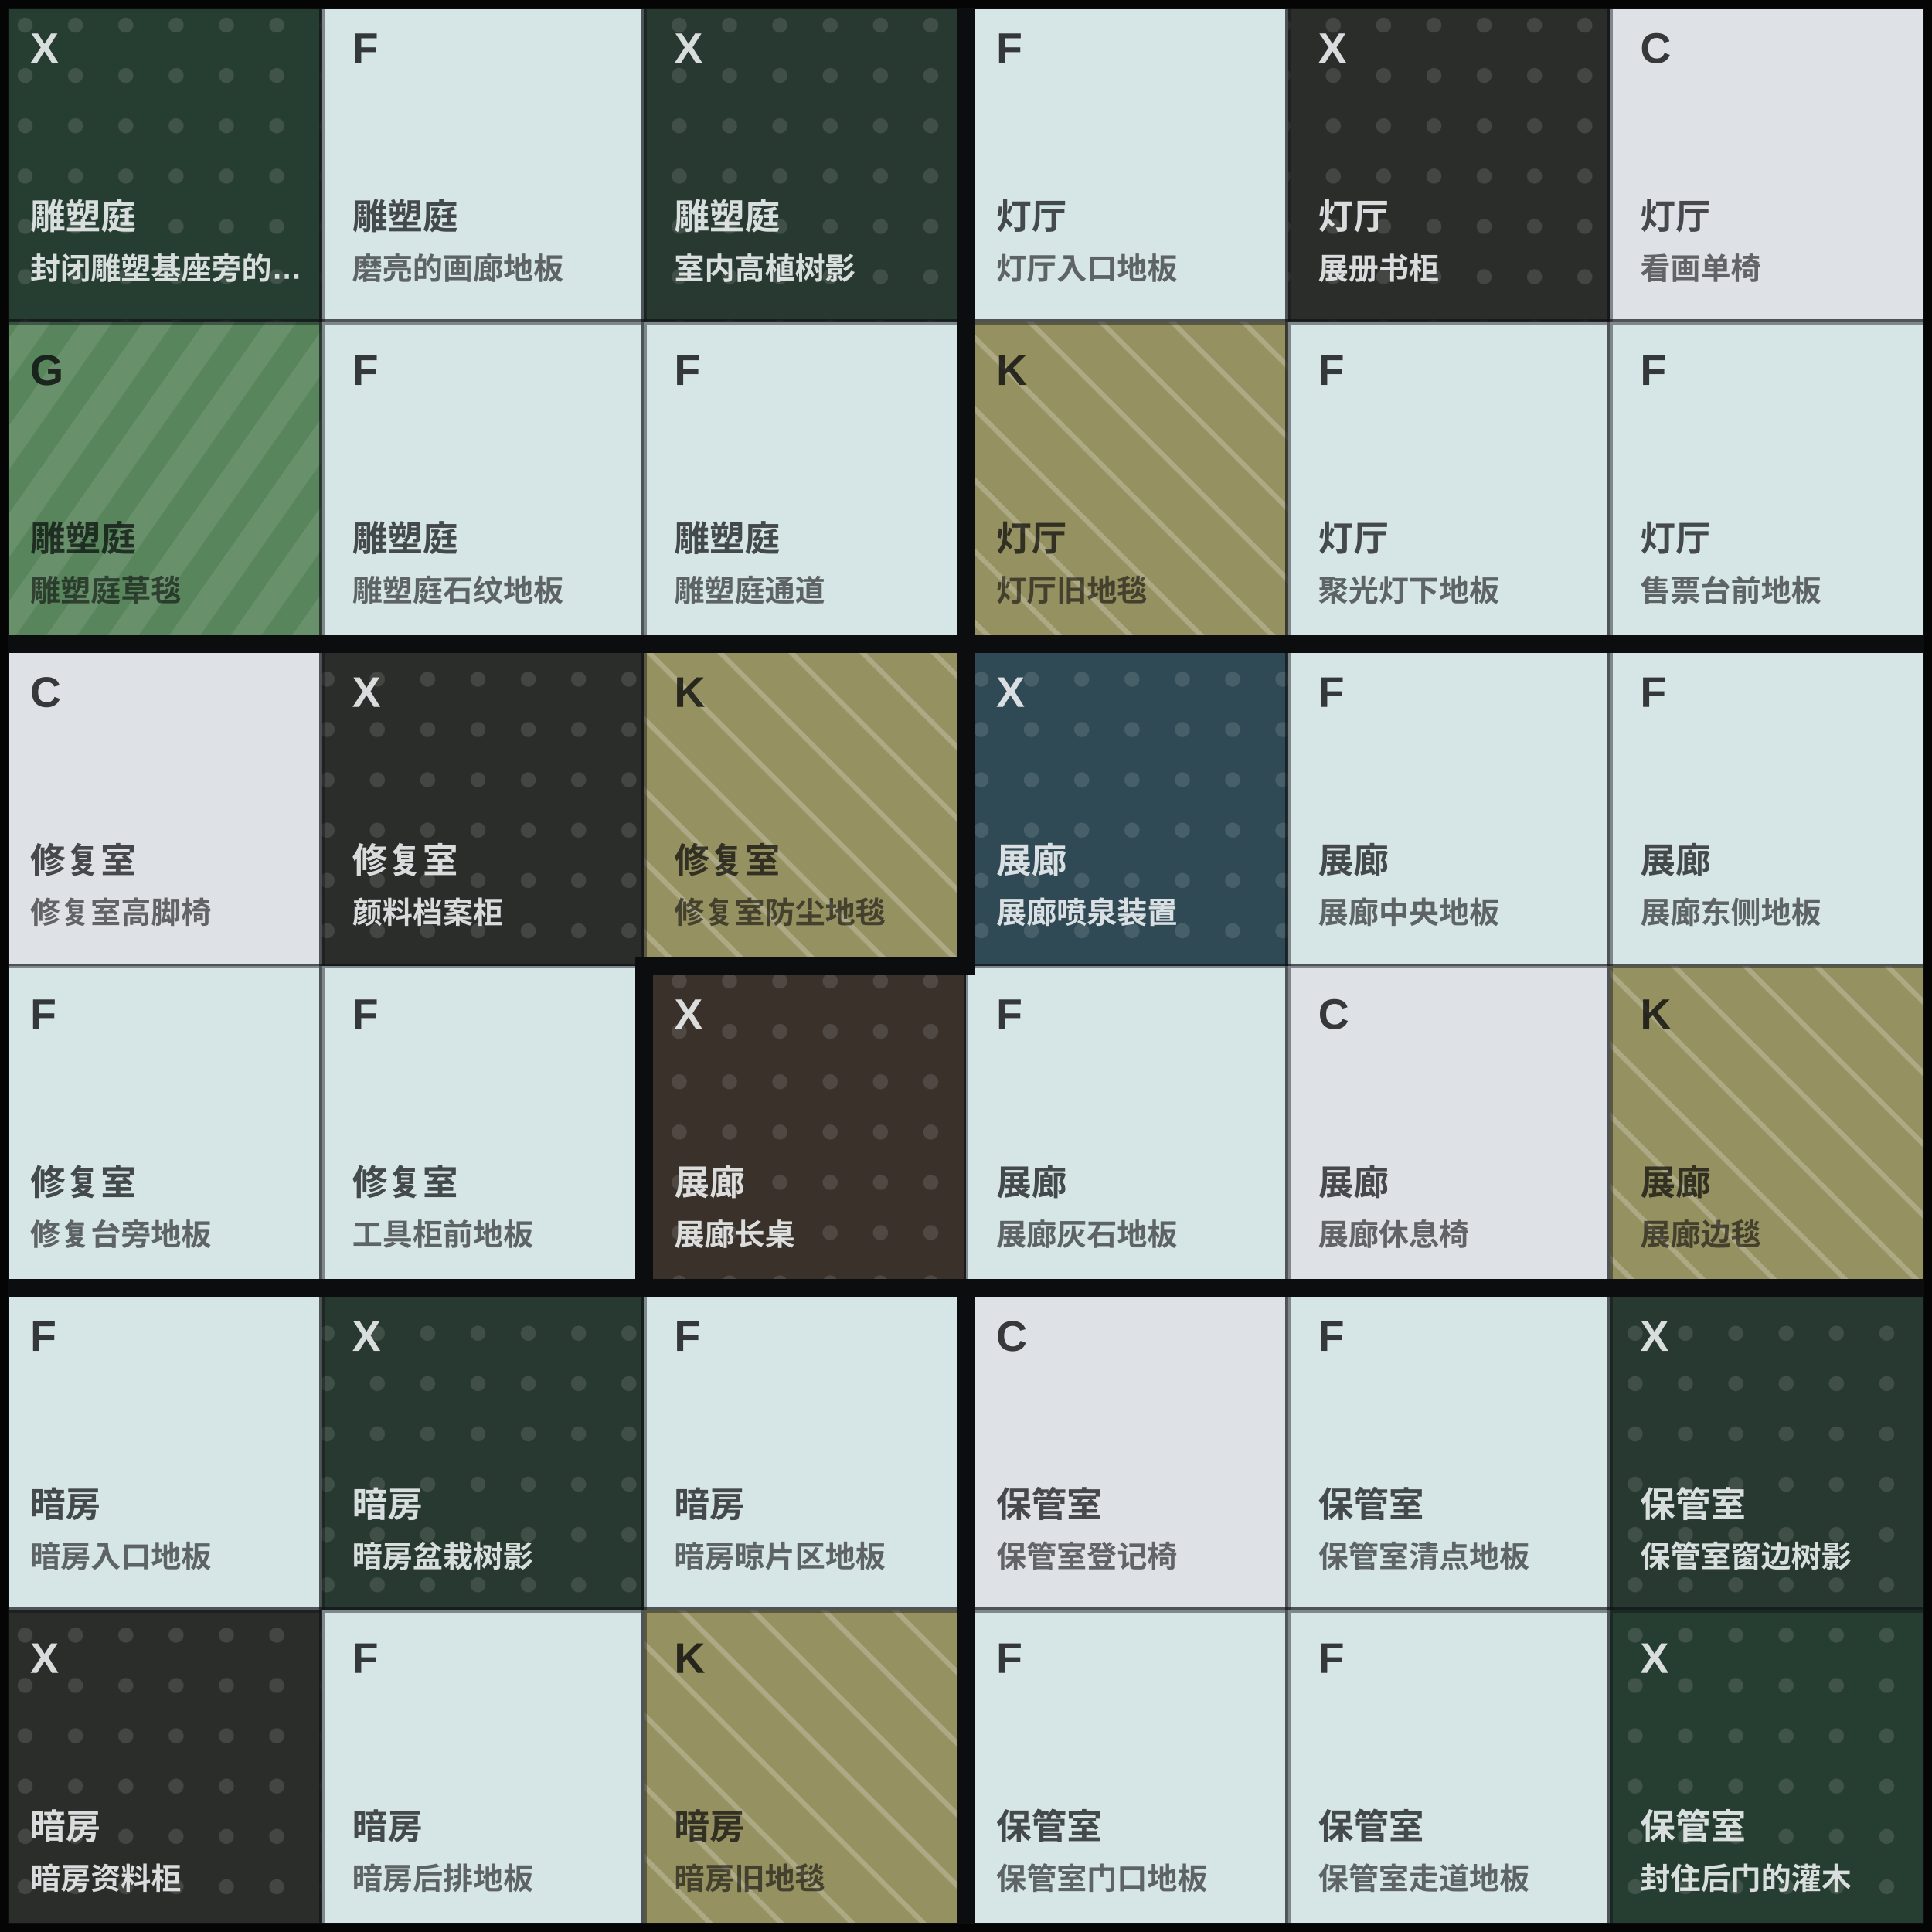
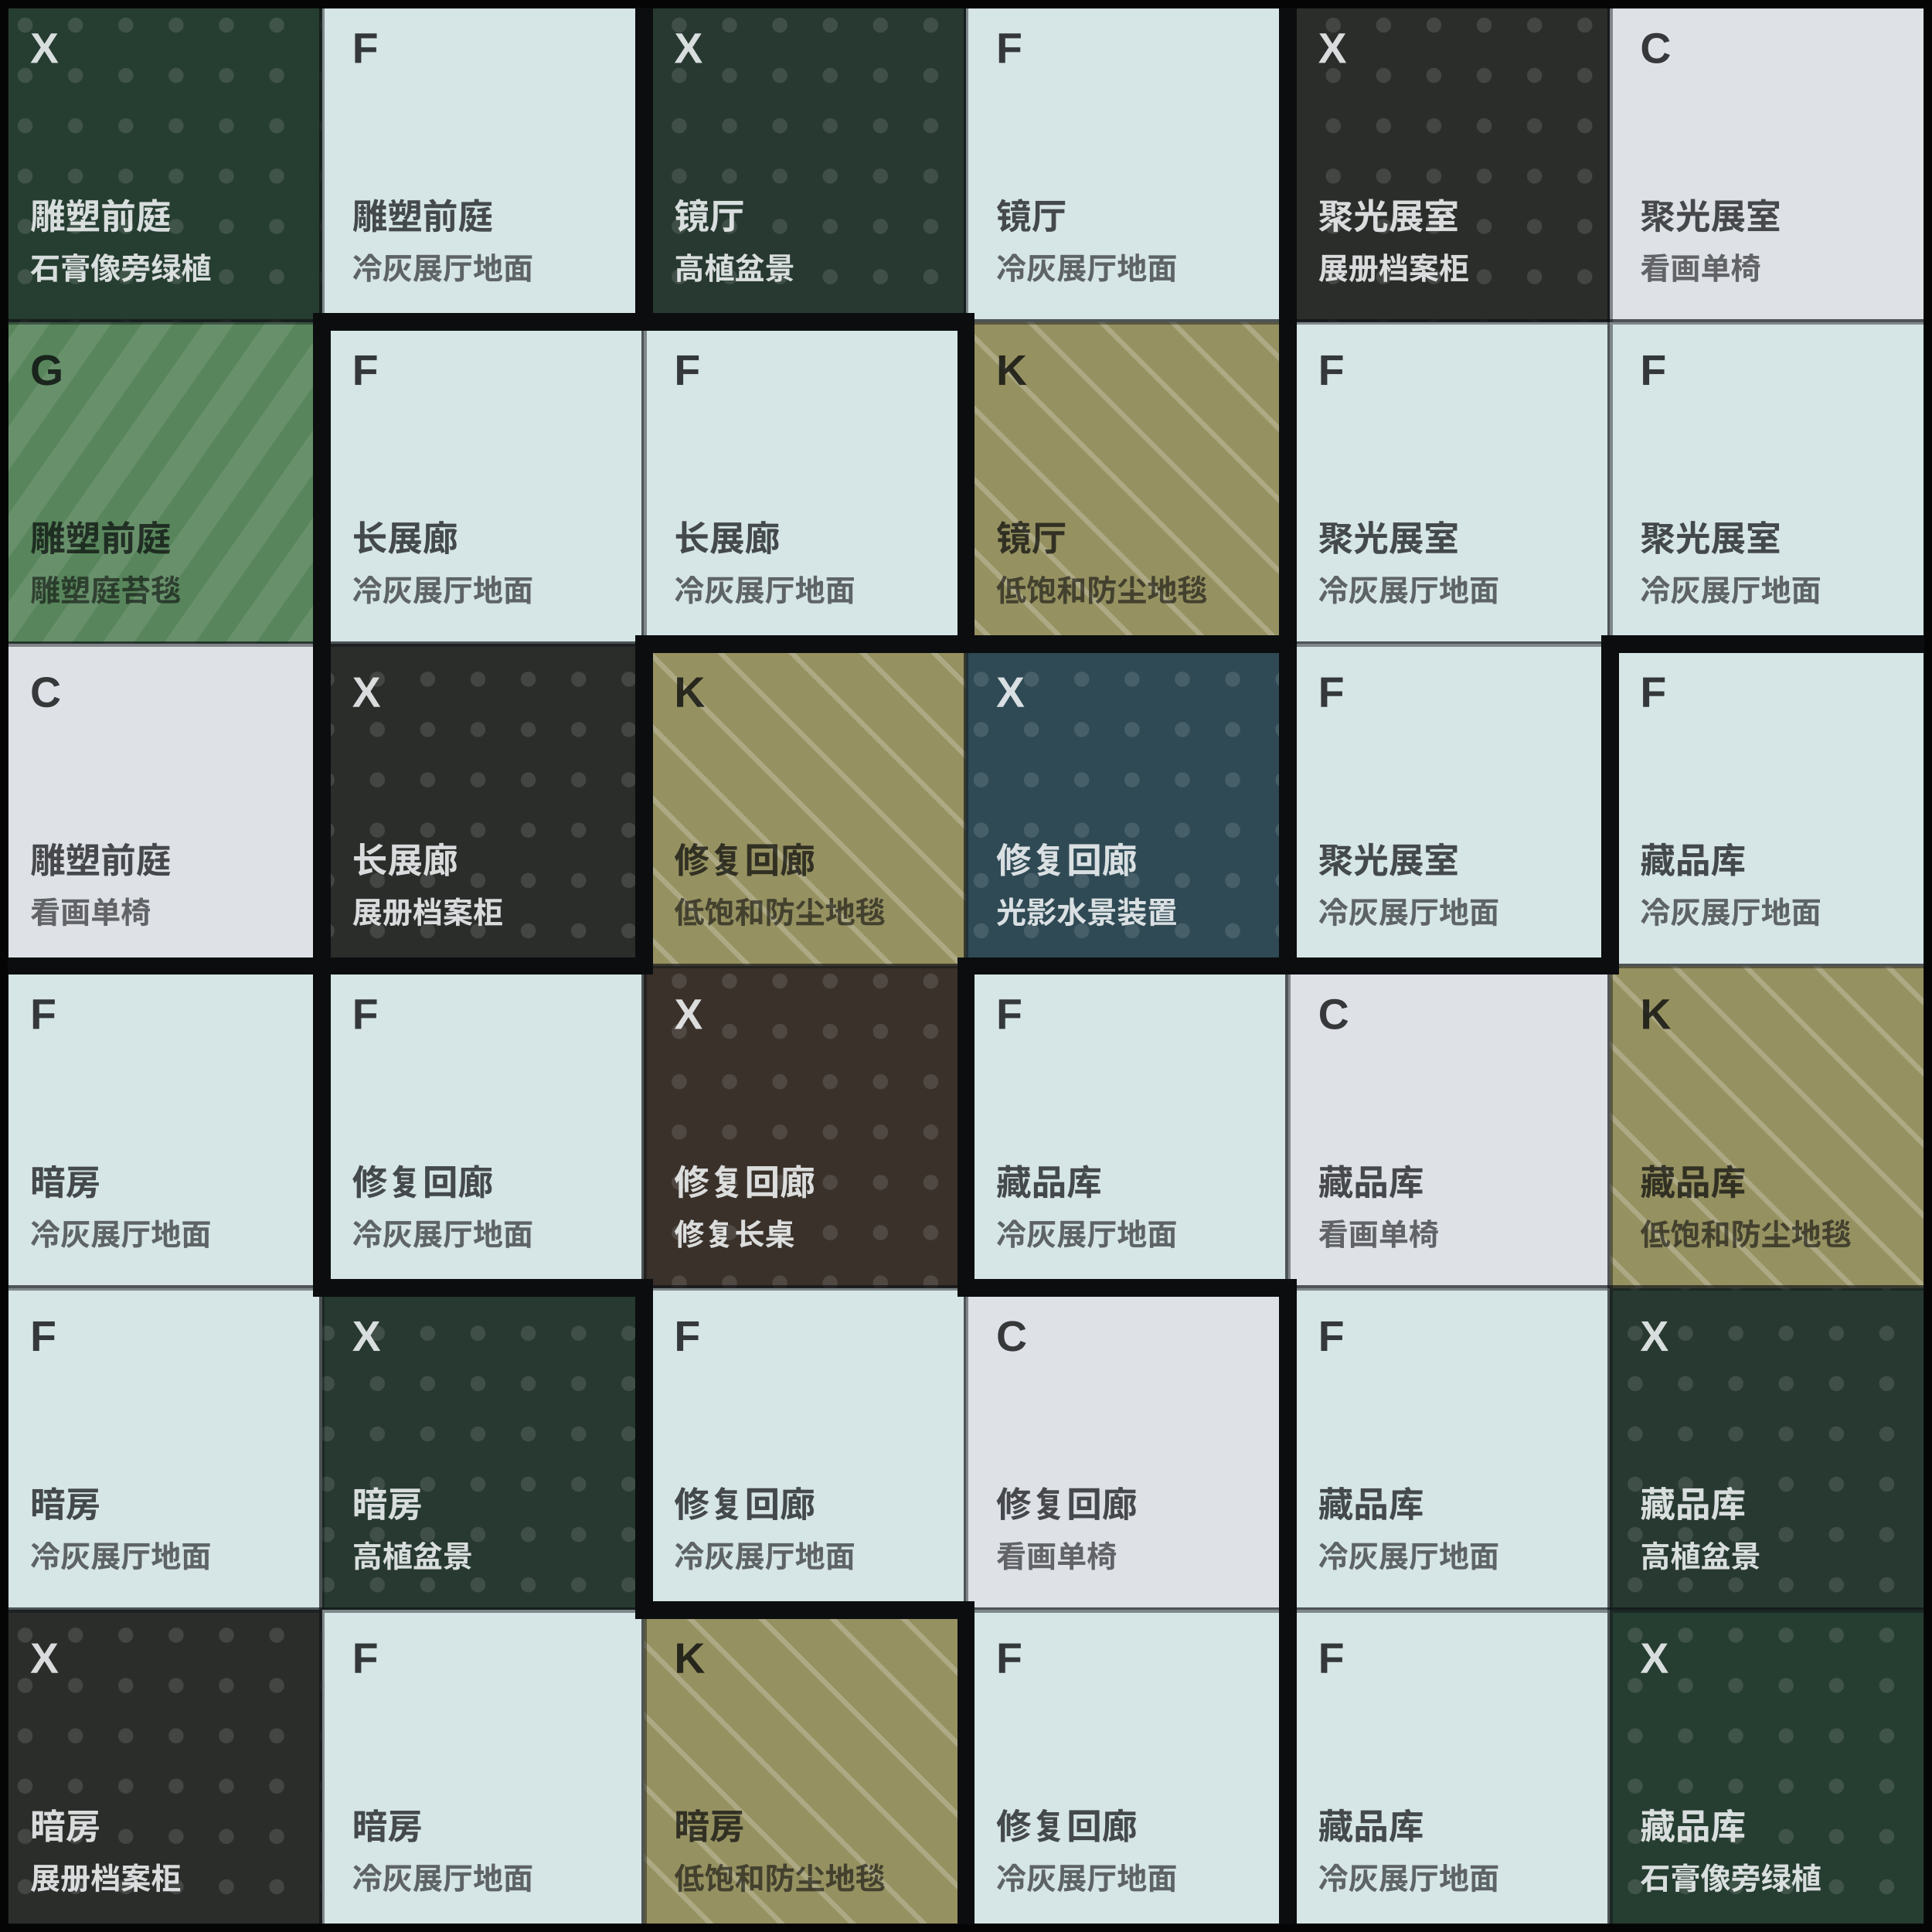
<svg xmlns="http://www.w3.org/2000/svg" width="768" height="768" viewBox="0 0 768 768" role="img" aria-label="原创谜题：午夜画廊（6×6） board map">
  <defs>
    <style>
  .cell-base { shape-rendering: crispEdges; }
  .cell-grid { fill: none; stroke: rgba(15, 18, 22, 0.44); stroke-width: 2; shape-rendering: crispEdges; }
  .region-boundary { fill: none; stroke: #0b0d0f; stroke-width: 7; stroke-linecap: square; shape-rendering: crispEdges; }
  .outer-border { stroke: #050505; stroke-width: 4; shape-rendering: crispEdges; }
  .tile-symbol { font-family: "Segoe UI", "Microsoft YaHei", Arial, sans-serif; font-size: 17px; font-weight: 900; fill: rgba(7, 8, 9, 0.78); }
  .cell-region { font-family: "Segoe UI", "Microsoft YaHei", Arial, sans-serif; font-size: 14px; font-weight: 900; fill: rgba(7, 8, 9, 0.7); }
  .cell-element { font-family: "Segoe UI", "Microsoft YaHei", Arial, sans-serif; font-size: 12px; font-weight: 760; fill: rgba(7, 8, 9, 0.58); }
  .dark .tile-symbol, .dark .cell-region, .dark .cell-element { fill: rgba(245, 247, 249, 0.86); }
</style>
    <pattern id="grass-hatch" width="20" height="20" patternUnits="userSpaceOnUse" patternTransform="rotate(35)">
      <rect width="20" height="20" fill="transparent" />
      <rect width="10" height="20" fill="rgba(255,255,255,0.1)" />
    </pattern>
    <pattern id="carpet-hatch" width="20" height="20" patternUnits="userSpaceOnUse" patternTransform="rotate(45)">
      <rect width="20" height="20" fill="transparent" />
      <path d="M 0 0 L 20 0" stroke="rgba(255,255,255,0.22)" stroke-width="4" />
    </pattern>
    <pattern id="blocker-dots" width="20" height="20" patternUnits="userSpaceOnUse">
      <rect width="20" height="20" fill="transparent" />
      <circle cx="10" cy="10" r="3" fill="rgba(255,255,255,0.12)" />
    </pattern>
  </defs>
  <rect width="768" height="768" fill="#f4f5f7" />
-   <g id="cell-r1c1" class="cell dark" data-row="1" data-col="1" data-region="雕塑庭" data-tile="shrub">
+   <g id="cell-r1c1" class="cell dark" data-row="1" data-col="1" data-region="雕塑前庭" data-tile="shrub">
    <rect class="cell-base" x="0" y="0" width="128" height="128" fill="#20342b" />
    <rect x="0" y="0" width="128" height="128" fill="#36533f" opacity="0.28" />
    <rect x="0" y="0" width="128" height="128" fill="url(#blocker-dots)" />
    <rect class="cell-grid" x="0" y="0" width="128" height="128" />
    <text class="tile-symbol" x="12" y="25">X</text>
-     <text class="cell-region" x="12" y="91">雕塑庭</text>
-     <text class="cell-element" x="12" y="111">封闭雕塑基座旁的…</text>
-   </g>
-   <g id="cell-r1c2" class="cell" data-row="1" data-col="2" data-region="雕塑庭" data-tile="floor">
+     <text class="cell-region" x="12" y="91">雕塑前庭</text>
+     <text class="cell-element" x="12" y="111">石膏像旁绿植</text>
+   </g>
+   <g id="cell-r1c2" class="cell" data-row="1" data-col="2" data-region="雕塑前庭" data-tile="floor">
    <rect class="cell-base" x="128" y="0" width="128" height="128" fill="#cfe1e2" />
    <rect x="128" y="0" width="128" height="128" fill="#e8f1f1" opacity="0.28" />
    <rect class="cell-grid" x="128" y="0" width="128" height="128" />
    <text class="tile-symbol" x="140" y="25">F</text>
-     <text class="cell-region" x="140" y="91">雕塑庭</text>
-     <text class="cell-element" x="140" y="111">磨亮的画廊地板</text>
-   </g>
-   <g id="cell-r1c3" class="cell dark" data-row="1" data-col="3" data-region="雕塑庭" data-tile="tree">
+     <text class="cell-region" x="140" y="91">雕塑前庭</text>
+     <text class="cell-element" x="140" y="111">冷灰展厅地面</text>
+   </g>
+   <g id="cell-r1c3" class="cell dark" data-row="1" data-col="3" data-region="镜厅" data-tile="tree">
    <rect class="cell-base" x="256" y="0" width="128" height="128" fill="#1f2f29" />
    <rect x="256" y="0" width="128" height="128" fill="#3d533f" opacity="0.28" />
    <rect x="256" y="0" width="128" height="128" fill="url(#blocker-dots)" />
    <rect class="cell-grid" x="256" y="0" width="128" height="128" />
    <text class="tile-symbol" x="268" y="25">X</text>
-     <text class="cell-region" x="268" y="91">雕塑庭</text>
-     <text class="cell-element" x="268" y="111">室内高植树影</text>
-   </g>
-   <g id="cell-r1c4" class="cell" data-row="1" data-col="4" data-region="灯厅" data-tile="floor">
+     <text class="cell-region" x="268" y="91">镜厅</text>
+     <text class="cell-element" x="268" y="111">高植盆景</text>
+   </g>
+   <g id="cell-r1c4" class="cell" data-row="1" data-col="4" data-region="镜厅" data-tile="floor">
    <rect class="cell-base" x="384" y="0" width="128" height="128" fill="#cfe1e2" />
    <rect x="384" y="0" width="128" height="128" fill="#e8f1f1" opacity="0.28" />
    <rect class="cell-grid" x="384" y="0" width="128" height="128" />
    <text class="tile-symbol" x="396" y="25">F</text>
-     <text class="cell-region" x="396" y="91">灯厅</text>
-     <text class="cell-element" x="396" y="111">灯厅入口地板</text>
-   </g>
-   <g id="cell-r1c5" class="cell dark" data-row="1" data-col="5" data-region="灯厅" data-tile="bookshelf">
+     <text class="cell-region" x="396" y="91">镜厅</text>
+     <text class="cell-element" x="396" y="111">冷灰展厅地面</text>
+   </g>
+   <g id="cell-r1c5" class="cell dark" data-row="1" data-col="5" data-region="聚光展室" data-tile="bookshelf">
    <rect class="cell-base" x="512" y="0" width="128" height="128" fill="#252b29" />
    <rect x="512" y="0" width="128" height="128" fill="#3b3430" opacity="0.28" />
    <rect x="512" y="0" width="128" height="128" fill="url(#blocker-dots)" />
    <rect class="cell-grid" x="512" y="0" width="128" height="128" />
    <text class="tile-symbol" x="524" y="25">X</text>
-     <text class="cell-region" x="524" y="91">灯厅</text>
-     <text class="cell-element" x="524" y="111">展册书柜</text>
-   </g>
-   <g id="cell-r1c6" class="cell" data-row="1" data-col="6" data-region="灯厅" data-tile="chair">
+     <text class="cell-region" x="524" y="91">聚光展室</text>
+     <text class="cell-element" x="524" y="111">展册档案柜</text>
+   </g>
+   <g id="cell-r1c6" class="cell" data-row="1" data-col="6" data-region="聚光展室" data-tile="chair">
    <rect class="cell-base" x="640" y="0" width="128" height="128" fill="#d8dce2" />
    <rect x="640" y="0" width="128" height="128" fill="#eef1f4" opacity="0.28" />
    <rect class="cell-grid" x="640" y="0" width="128" height="128" />
    <text class="tile-symbol" x="652" y="25">C</text>
-     <text class="cell-region" x="652" y="91">灯厅</text>
+     <text class="cell-region" x="652" y="91">聚光展室</text>
    <text class="cell-element" x="652" y="111">看画单椅</text>
  </g>
-   <g id="cell-r2c1" class="cell" data-row="2" data-col="1" data-region="雕塑庭" data-tile="grass">
+   <g id="cell-r2c1" class="cell" data-row="2" data-col="1" data-region="雕塑前庭" data-tile="grass">
    <rect class="cell-base" x="0" y="128" width="128" height="128" fill="#4f7d55" />
    <rect x="0" y="128" width="128" height="128" fill="#6f9a6b" opacity="0.28" />
    <rect x="0" y="128" width="128" height="128" fill="url(#grass-hatch)" />
    <rect class="cell-grid" x="0" y="128" width="128" height="128" />
    <text class="tile-symbol" x="12" y="153">G</text>
-     <text class="cell-region" x="12" y="219">雕塑庭</text>
-     <text class="cell-element" x="12" y="239">雕塑庭草毯</text>
-   </g>
-   <g id="cell-r2c2" class="cell" data-row="2" data-col="2" data-region="雕塑庭" data-tile="floor">
+     <text class="cell-region" x="12" y="219">雕塑前庭</text>
+     <text class="cell-element" x="12" y="239">雕塑庭苔毯</text>
+   </g>
+   <g id="cell-r2c2" class="cell" data-row="2" data-col="2" data-region="长展廊" data-tile="floor">
    <rect class="cell-base" x="128" y="128" width="128" height="128" fill="#cfe1e2" />
    <rect x="128" y="128" width="128" height="128" fill="#e8f1f1" opacity="0.28" />
    <rect class="cell-grid" x="128" y="128" width="128" height="128" />
    <text class="tile-symbol" x="140" y="153">F</text>
-     <text class="cell-region" x="140" y="219">雕塑庭</text>
-     <text class="cell-element" x="140" y="239">雕塑庭石纹地板</text>
-   </g>
-   <g id="cell-r2c3" class="cell" data-row="2" data-col="3" data-region="雕塑庭" data-tile="floor">
+     <text class="cell-region" x="140" y="219">长展廊</text>
+     <text class="cell-element" x="140" y="239">冷灰展厅地面</text>
+   </g>
+   <g id="cell-r2c3" class="cell" data-row="2" data-col="3" data-region="长展廊" data-tile="floor">
    <rect class="cell-base" x="256" y="128" width="128" height="128" fill="#cfe1e2" />
    <rect x="256" y="128" width="128" height="128" fill="#e8f1f1" opacity="0.28" />
    <rect class="cell-grid" x="256" y="128" width="128" height="128" />
    <text class="tile-symbol" x="268" y="153">F</text>
-     <text class="cell-region" x="268" y="219">雕塑庭</text>
-     <text class="cell-element" x="268" y="239">雕塑庭通道</text>
-   </g>
-   <g id="cell-r2c4" class="cell" data-row="2" data-col="4" data-region="灯厅" data-tile="carpet">
+     <text class="cell-region" x="268" y="219">长展廊</text>
+     <text class="cell-element" x="268" y="239">冷灰展厅地面</text>
+   </g>
+   <g id="cell-r2c4" class="cell" data-row="2" data-col="4" data-region="镜厅" data-tile="carpet">
    <rect class="cell-base" x="384" y="128" width="128" height="128" fill="#8f8a5d" />
    <rect x="384" y="128" width="128" height="128" fill="#aaa36d" opacity="0.28" />
    <rect x="384" y="128" width="128" height="128" fill="url(#carpet-hatch)" />
    <rect class="cell-grid" x="384" y="128" width="128" height="128" />
    <text class="tile-symbol" x="396" y="153">K</text>
-     <text class="cell-region" x="396" y="219">灯厅</text>
-     <text class="cell-element" x="396" y="239">灯厅旧地毯</text>
-   </g>
-   <g id="cell-r2c5" class="cell" data-row="2" data-col="5" data-region="灯厅" data-tile="floor">
+     <text class="cell-region" x="396" y="219">镜厅</text>
+     <text class="cell-element" x="396" y="239">低饱和防尘地毯</text>
+   </g>
+   <g id="cell-r2c5" class="cell" data-row="2" data-col="5" data-region="聚光展室" data-tile="floor">
    <rect class="cell-base" x="512" y="128" width="128" height="128" fill="#cfe1e2" />
    <rect x="512" y="128" width="128" height="128" fill="#e8f1f1" opacity="0.28" />
    <rect class="cell-grid" x="512" y="128" width="128" height="128" />
    <text class="tile-symbol" x="524" y="153">F</text>
-     <text class="cell-region" x="524" y="219">灯厅</text>
-     <text class="cell-element" x="524" y="239">聚光灯下地板</text>
-   </g>
-   <g id="cell-r2c6" class="cell" data-row="2" data-col="6" data-region="灯厅" data-tile="floor">
+     <text class="cell-region" x="524" y="219">聚光展室</text>
+     <text class="cell-element" x="524" y="239">冷灰展厅地面</text>
+   </g>
+   <g id="cell-r2c6" class="cell" data-row="2" data-col="6" data-region="聚光展室" data-tile="floor">
    <rect class="cell-base" x="640" y="128" width="128" height="128" fill="#cfe1e2" />
    <rect x="640" y="128" width="128" height="128" fill="#e8f1f1" opacity="0.28" />
    <rect class="cell-grid" x="640" y="128" width="128" height="128" />
    <text class="tile-symbol" x="652" y="153">F</text>
-     <text class="cell-region" x="652" y="219">灯厅</text>
-     <text class="cell-element" x="652" y="239">售票台前地板</text>
-   </g>
-   <g id="cell-r3c1" class="cell" data-row="3" data-col="1" data-region="修复室" data-tile="chair">
+     <text class="cell-region" x="652" y="219">聚光展室</text>
+     <text class="cell-element" x="652" y="239">冷灰展厅地面</text>
+   </g>
+   <g id="cell-r3c1" class="cell" data-row="3" data-col="1" data-region="雕塑前庭" data-tile="chair">
    <rect class="cell-base" x="0" y="256" width="128" height="128" fill="#d8dce2" />
    <rect x="0" y="256" width="128" height="128" fill="#eef1f4" opacity="0.28" />
    <rect class="cell-grid" x="0" y="256" width="128" height="128" />
    <text class="tile-symbol" x="12" y="281">C</text>
-     <text class="cell-region" x="12" y="347">修复室</text>
-     <text class="cell-element" x="12" y="367">修复室高脚椅</text>
-   </g>
-   <g id="cell-r3c2" class="cell dark" data-row="3" data-col="2" data-region="修复室" data-tile="bookshelf">
+     <text class="cell-region" x="12" y="347">雕塑前庭</text>
+     <text class="cell-element" x="12" y="367">看画单椅</text>
+   </g>
+   <g id="cell-r3c2" class="cell dark" data-row="3" data-col="2" data-region="长展廊" data-tile="bookshelf">
    <rect class="cell-base" x="128" y="256" width="128" height="128" fill="#252b29" />
    <rect x="128" y="256" width="128" height="128" fill="#3b3430" opacity="0.28" />
    <rect x="128" y="256" width="128" height="128" fill="url(#blocker-dots)" />
    <rect class="cell-grid" x="128" y="256" width="128" height="128" />
    <text class="tile-symbol" x="140" y="281">X</text>
-     <text class="cell-region" x="140" y="347">修复室</text>
-     <text class="cell-element" x="140" y="367">颜料档案柜</text>
-   </g>
-   <g id="cell-r3c3" class="cell" data-row="3" data-col="3" data-region="修复室" data-tile="carpet">
+     <text class="cell-region" x="140" y="347">长展廊</text>
+     <text class="cell-element" x="140" y="367">展册档案柜</text>
+   </g>
+   <g id="cell-r3c3" class="cell" data-row="3" data-col="3" data-region="修复回廊" data-tile="carpet">
    <rect class="cell-base" x="256" y="256" width="128" height="128" fill="#8f8a5d" />
    <rect x="256" y="256" width="128" height="128" fill="#aaa36d" opacity="0.28" />
    <rect x="256" y="256" width="128" height="128" fill="url(#carpet-hatch)" />
    <rect class="cell-grid" x="256" y="256" width="128" height="128" />
    <text class="tile-symbol" x="268" y="281">K</text>
-     <text class="cell-region" x="268" y="347">修复室</text>
-     <text class="cell-element" x="268" y="367">修复室防尘地毯</text>
-   </g>
-   <g id="cell-r3c4" class="cell dark" data-row="3" data-col="4" data-region="展廊" data-tile="fountain">
+     <text class="cell-region" x="268" y="347">修复回廊</text>
+     <text class="cell-element" x="268" y="367">低饱和防尘地毯</text>
+   </g>
+   <g id="cell-r3c4" class="cell dark" data-row="3" data-col="4" data-region="修复回廊" data-tile="fountain">
    <rect class="cell-base" x="384" y="256" width="128" height="128" fill="#24353c" />
    <rect x="384" y="256" width="128" height="128" fill="#4a8393" opacity="0.28" />
    <rect x="384" y="256" width="128" height="128" fill="url(#blocker-dots)" />
    <rect class="cell-grid" x="384" y="256" width="128" height="128" />
    <text class="tile-symbol" x="396" y="281">X</text>
-     <text class="cell-region" x="396" y="347">展廊</text>
-     <text class="cell-element" x="396" y="367">展廊喷泉装置</text>
-   </g>
-   <g id="cell-r3c5" class="cell" data-row="3" data-col="5" data-region="展廊" data-tile="floor">
+     <text class="cell-region" x="396" y="347">修复回廊</text>
+     <text class="cell-element" x="396" y="367">光影水景装置</text>
+   </g>
+   <g id="cell-r3c5" class="cell" data-row="3" data-col="5" data-region="聚光展室" data-tile="floor">
    <rect class="cell-base" x="512" y="256" width="128" height="128" fill="#cfe1e2" />
    <rect x="512" y="256" width="128" height="128" fill="#e8f1f1" opacity="0.28" />
    <rect class="cell-grid" x="512" y="256" width="128" height="128" />
    <text class="tile-symbol" x="524" y="281">F</text>
-     <text class="cell-region" x="524" y="347">展廊</text>
-     <text class="cell-element" x="524" y="367">展廊中央地板</text>
-   </g>
-   <g id="cell-r3c6" class="cell" data-row="3" data-col="6" data-region="展廊" data-tile="floor">
+     <text class="cell-region" x="524" y="347">聚光展室</text>
+     <text class="cell-element" x="524" y="367">冷灰展厅地面</text>
+   </g>
+   <g id="cell-r3c6" class="cell" data-row="3" data-col="6" data-region="藏品库" data-tile="floor">
    <rect class="cell-base" x="640" y="256" width="128" height="128" fill="#cfe1e2" />
    <rect x="640" y="256" width="128" height="128" fill="#e8f1f1" opacity="0.28" />
    <rect class="cell-grid" x="640" y="256" width="128" height="128" />
    <text class="tile-symbol" x="652" y="281">F</text>
-     <text class="cell-region" x="652" y="347">展廊</text>
-     <text class="cell-element" x="652" y="367">展廊东侧地板</text>
-   </g>
-   <g id="cell-r4c1" class="cell" data-row="4" data-col="1" data-region="修复室" data-tile="floor">
+     <text class="cell-region" x="652" y="347">藏品库</text>
+     <text class="cell-element" x="652" y="367">冷灰展厅地面</text>
+   </g>
+   <g id="cell-r4c1" class="cell" data-row="4" data-col="1" data-region="暗房" data-tile="floor">
    <rect class="cell-base" x="0" y="384" width="128" height="128" fill="#cfe1e2" />
    <rect x="0" y="384" width="128" height="128" fill="#e8f1f1" opacity="0.28" />
    <rect class="cell-grid" x="0" y="384" width="128" height="128" />
    <text class="tile-symbol" x="12" y="409">F</text>
-     <text class="cell-region" x="12" y="475">修复室</text>
-     <text class="cell-element" x="12" y="495">修复台旁地板</text>
-   </g>
-   <g id="cell-r4c2" class="cell" data-row="4" data-col="2" data-region="修复室" data-tile="floor">
+     <text class="cell-region" x="12" y="475">暗房</text>
+     <text class="cell-element" x="12" y="495">冷灰展厅地面</text>
+   </g>
+   <g id="cell-r4c2" class="cell" data-row="4" data-col="2" data-region="修复回廊" data-tile="floor">
    <rect class="cell-base" x="128" y="384" width="128" height="128" fill="#cfe1e2" />
    <rect x="128" y="384" width="128" height="128" fill="#e8f1f1" opacity="0.28" />
    <rect class="cell-grid" x="128" y="384" width="128" height="128" />
    <text class="tile-symbol" x="140" y="409">F</text>
-     <text class="cell-region" x="140" y="475">修复室</text>
-     <text class="cell-element" x="140" y="495">工具柜前地板</text>
-   </g>
-   <g id="cell-r4c3" class="cell dark" data-row="4" data-col="3" data-region="展廊" data-tile="table">
+     <text class="cell-region" x="140" y="475">修复回廊</text>
+     <text class="cell-element" x="140" y="495">冷灰展厅地面</text>
+   </g>
+   <g id="cell-r4c3" class="cell dark" data-row="4" data-col="3" data-region="修复回廊" data-tile="table">
    <rect class="cell-base" x="256" y="384" width="128" height="128" fill="#2f2924" />
    <rect x="256" y="384" width="128" height="128" fill="#51453a" opacity="0.28" />
    <rect x="256" y="384" width="128" height="128" fill="url(#blocker-dots)" />
    <rect class="cell-grid" x="256" y="384" width="128" height="128" />
    <text class="tile-symbol" x="268" y="409">X</text>
-     <text class="cell-region" x="268" y="475">展廊</text>
-     <text class="cell-element" x="268" y="495">展廊长桌</text>
-   </g>
-   <g id="cell-r4c4" class="cell" data-row="4" data-col="4" data-region="展廊" data-tile="floor">
+     <text class="cell-region" x="268" y="475">修复回廊</text>
+     <text class="cell-element" x="268" y="495">修复长桌</text>
+   </g>
+   <g id="cell-r4c4" class="cell" data-row="4" data-col="4" data-region="藏品库" data-tile="floor">
    <rect class="cell-base" x="384" y="384" width="128" height="128" fill="#cfe1e2" />
    <rect x="384" y="384" width="128" height="128" fill="#e8f1f1" opacity="0.28" />
    <rect class="cell-grid" x="384" y="384" width="128" height="128" />
    <text class="tile-symbol" x="396" y="409">F</text>
-     <text class="cell-region" x="396" y="475">展廊</text>
-     <text class="cell-element" x="396" y="495">展廊灰石地板</text>
-   </g>
-   <g id="cell-r4c5" class="cell" data-row="4" data-col="5" data-region="展廊" data-tile="chair">
+     <text class="cell-region" x="396" y="475">藏品库</text>
+     <text class="cell-element" x="396" y="495">冷灰展厅地面</text>
+   </g>
+   <g id="cell-r4c5" class="cell" data-row="4" data-col="5" data-region="藏品库" data-tile="chair">
    <rect class="cell-base" x="512" y="384" width="128" height="128" fill="#d8dce2" />
    <rect x="512" y="384" width="128" height="128" fill="#eef1f4" opacity="0.28" />
    <rect class="cell-grid" x="512" y="384" width="128" height="128" />
    <text class="tile-symbol" x="524" y="409">C</text>
-     <text class="cell-region" x="524" y="475">展廊</text>
-     <text class="cell-element" x="524" y="495">展廊休息椅</text>
-   </g>
-   <g id="cell-r4c6" class="cell" data-row="4" data-col="6" data-region="展廊" data-tile="carpet">
+     <text class="cell-region" x="524" y="475">藏品库</text>
+     <text class="cell-element" x="524" y="495">看画单椅</text>
+   </g>
+   <g id="cell-r4c6" class="cell" data-row="4" data-col="6" data-region="藏品库" data-tile="carpet">
    <rect class="cell-base" x="640" y="384" width="128" height="128" fill="#8f8a5d" />
    <rect x="640" y="384" width="128" height="128" fill="#aaa36d" opacity="0.28" />
    <rect x="640" y="384" width="128" height="128" fill="url(#carpet-hatch)" />
    <rect class="cell-grid" x="640" y="384" width="128" height="128" />
    <text class="tile-symbol" x="652" y="409">K</text>
-     <text class="cell-region" x="652" y="475">展廊</text>
-     <text class="cell-element" x="652" y="495">展廊边毯</text>
+     <text class="cell-region" x="652" y="475">藏品库</text>
+     <text class="cell-element" x="652" y="495">低饱和防尘地毯</text>
  </g>
  <g id="cell-r5c1" class="cell" data-row="5" data-col="1" data-region="暗房" data-tile="floor">
    <rect class="cell-base" x="0" y="512" width="128" height="128" fill="#cfe1e2" />
    <rect x="0" y="512" width="128" height="128" fill="#e8f1f1" opacity="0.28" />
    <rect class="cell-grid" x="0" y="512" width="128" height="128" />
    <text class="tile-symbol" x="12" y="537">F</text>
    <text class="cell-region" x="12" y="603">暗房</text>
-     <text class="cell-element" x="12" y="623">暗房入口地板</text>
+     <text class="cell-element" x="12" y="623">冷灰展厅地面</text>
  </g>
  <g id="cell-r5c2" class="cell dark" data-row="5" data-col="2" data-region="暗房" data-tile="tree">
    <rect class="cell-base" x="128" y="512" width="128" height="128" fill="#1f2f29" />
    <rect x="128" y="512" width="128" height="128" fill="#3d533f" opacity="0.28" />
    <rect x="128" y="512" width="128" height="128" fill="url(#blocker-dots)" />
    <rect class="cell-grid" x="128" y="512" width="128" height="128" />
    <text class="tile-symbol" x="140" y="537">X</text>
    <text class="cell-region" x="140" y="603">暗房</text>
-     <text class="cell-element" x="140" y="623">暗房盆栽树影</text>
-   </g>
-   <g id="cell-r5c3" class="cell" data-row="5" data-col="3" data-region="暗房" data-tile="floor">
+     <text class="cell-element" x="140" y="623">高植盆景</text>
+   </g>
+   <g id="cell-r5c3" class="cell" data-row="5" data-col="3" data-region="修复回廊" data-tile="floor">
    <rect class="cell-base" x="256" y="512" width="128" height="128" fill="#cfe1e2" />
    <rect x="256" y="512" width="128" height="128" fill="#e8f1f1" opacity="0.28" />
    <rect class="cell-grid" x="256" y="512" width="128" height="128" />
    <text class="tile-symbol" x="268" y="537">F</text>
-     <text class="cell-region" x="268" y="603">暗房</text>
-     <text class="cell-element" x="268" y="623">暗房晾片区地板</text>
-   </g>
-   <g id="cell-r5c4" class="cell" data-row="5" data-col="4" data-region="保管室" data-tile="chair">
+     <text class="cell-region" x="268" y="603">修复回廊</text>
+     <text class="cell-element" x="268" y="623">冷灰展厅地面</text>
+   </g>
+   <g id="cell-r5c4" class="cell" data-row="5" data-col="4" data-region="修复回廊" data-tile="chair">
    <rect class="cell-base" x="384" y="512" width="128" height="128" fill="#d8dce2" />
    <rect x="384" y="512" width="128" height="128" fill="#eef1f4" opacity="0.28" />
    <rect class="cell-grid" x="384" y="512" width="128" height="128" />
    <text class="tile-symbol" x="396" y="537">C</text>
-     <text class="cell-region" x="396" y="603">保管室</text>
-     <text class="cell-element" x="396" y="623">保管室登记椅</text>
-   </g>
-   <g id="cell-r5c5" class="cell" data-row="5" data-col="5" data-region="保管室" data-tile="floor">
+     <text class="cell-region" x="396" y="603">修复回廊</text>
+     <text class="cell-element" x="396" y="623">看画单椅</text>
+   </g>
+   <g id="cell-r5c5" class="cell" data-row="5" data-col="5" data-region="藏品库" data-tile="floor">
    <rect class="cell-base" x="512" y="512" width="128" height="128" fill="#cfe1e2" />
    <rect x="512" y="512" width="128" height="128" fill="#e8f1f1" opacity="0.28" />
    <rect class="cell-grid" x="512" y="512" width="128" height="128" />
    <text class="tile-symbol" x="524" y="537">F</text>
-     <text class="cell-region" x="524" y="603">保管室</text>
-     <text class="cell-element" x="524" y="623">保管室清点地板</text>
-   </g>
-   <g id="cell-r5c6" class="cell dark" data-row="5" data-col="6" data-region="保管室" data-tile="tree">
+     <text class="cell-region" x="524" y="603">藏品库</text>
+     <text class="cell-element" x="524" y="623">冷灰展厅地面</text>
+   </g>
+   <g id="cell-r5c6" class="cell dark" data-row="5" data-col="6" data-region="藏品库" data-tile="tree">
    <rect class="cell-base" x="640" y="512" width="128" height="128" fill="#1f2f29" />
    <rect x="640" y="512" width="128" height="128" fill="#3d533f" opacity="0.28" />
    <rect x="640" y="512" width="128" height="128" fill="url(#blocker-dots)" />
    <rect class="cell-grid" x="640" y="512" width="128" height="128" />
    <text class="tile-symbol" x="652" y="537">X</text>
-     <text class="cell-region" x="652" y="603">保管室</text>
-     <text class="cell-element" x="652" y="623">保管室窗边树影</text>
+     <text class="cell-region" x="652" y="603">藏品库</text>
+     <text class="cell-element" x="652" y="623">高植盆景</text>
  </g>
  <g id="cell-r6c1" class="cell dark" data-row="6" data-col="1" data-region="暗房" data-tile="bookshelf">
    <rect class="cell-base" x="0" y="640" width="128" height="128" fill="#252b29" />
    <rect x="0" y="640" width="128" height="128" fill="#3b3430" opacity="0.28" />
    <rect x="0" y="640" width="128" height="128" fill="url(#blocker-dots)" />
    <rect class="cell-grid" x="0" y="640" width="128" height="128" />
    <text class="tile-symbol" x="12" y="665">X</text>
    <text class="cell-region" x="12" y="731">暗房</text>
-     <text class="cell-element" x="12" y="751">暗房资料柜</text>
+     <text class="cell-element" x="12" y="751">展册档案柜</text>
  </g>
  <g id="cell-r6c2" class="cell" data-row="6" data-col="2" data-region="暗房" data-tile="floor">
    <rect class="cell-base" x="128" y="640" width="128" height="128" fill="#cfe1e2" />
    <rect x="128" y="640" width="128" height="128" fill="#e8f1f1" opacity="0.28" />
    <rect class="cell-grid" x="128" y="640" width="128" height="128" />
    <text class="tile-symbol" x="140" y="665">F</text>
    <text class="cell-region" x="140" y="731">暗房</text>
-     <text class="cell-element" x="140" y="751">暗房后排地板</text>
+     <text class="cell-element" x="140" y="751">冷灰展厅地面</text>
  </g>
  <g id="cell-r6c3" class="cell" data-row="6" data-col="3" data-region="暗房" data-tile="carpet">
    <rect class="cell-base" x="256" y="640" width="128" height="128" fill="#8f8a5d" />
    <rect x="256" y="640" width="128" height="128" fill="#aaa36d" opacity="0.28" />
    <rect x="256" y="640" width="128" height="128" fill="url(#carpet-hatch)" />
    <rect class="cell-grid" x="256" y="640" width="128" height="128" />
    <text class="tile-symbol" x="268" y="665">K</text>
    <text class="cell-region" x="268" y="731">暗房</text>
-     <text class="cell-element" x="268" y="751">暗房旧地毯</text>
-   </g>
-   <g id="cell-r6c4" class="cell" data-row="6" data-col="4" data-region="保管室" data-tile="floor">
+     <text class="cell-element" x="268" y="751">低饱和防尘地毯</text>
+   </g>
+   <g id="cell-r6c4" class="cell" data-row="6" data-col="4" data-region="修复回廊" data-tile="floor">
    <rect class="cell-base" x="384" y="640" width="128" height="128" fill="#cfe1e2" />
    <rect x="384" y="640" width="128" height="128" fill="#e8f1f1" opacity="0.28" />
    <rect class="cell-grid" x="384" y="640" width="128" height="128" />
    <text class="tile-symbol" x="396" y="665">F</text>
-     <text class="cell-region" x="396" y="731">保管室</text>
-     <text class="cell-element" x="396" y="751">保管室门口地板</text>
-   </g>
-   <g id="cell-r6c5" class="cell" data-row="6" data-col="5" data-region="保管室" data-tile="floor">
+     <text class="cell-region" x="396" y="731">修复回廊</text>
+     <text class="cell-element" x="396" y="751">冷灰展厅地面</text>
+   </g>
+   <g id="cell-r6c5" class="cell" data-row="6" data-col="5" data-region="藏品库" data-tile="floor">
    <rect class="cell-base" x="512" y="640" width="128" height="128" fill="#cfe1e2" />
    <rect x="512" y="640" width="128" height="128" fill="#e8f1f1" opacity="0.28" />
    <rect class="cell-grid" x="512" y="640" width="128" height="128" />
    <text class="tile-symbol" x="524" y="665">F</text>
-     <text class="cell-region" x="524" y="731">保管室</text>
-     <text class="cell-element" x="524" y="751">保管室走道地板</text>
-   </g>
-   <g id="cell-r6c6" class="cell dark" data-row="6" data-col="6" data-region="保管室" data-tile="shrub">
+     <text class="cell-region" x="524" y="731">藏品库</text>
+     <text class="cell-element" x="524" y="751">冷灰展厅地面</text>
+   </g>
+   <g id="cell-r6c6" class="cell dark" data-row="6" data-col="6" data-region="藏品库" data-tile="shrub">
    <rect class="cell-base" x="640" y="640" width="128" height="128" fill="#20342b" />
    <rect x="640" y="640" width="128" height="128" fill="#36533f" opacity="0.28" />
    <rect x="640" y="640" width="128" height="128" fill="url(#blocker-dots)" />
    <rect class="cell-grid" x="640" y="640" width="128" height="128" />
    <text class="tile-symbol" x="652" y="665">X</text>
-     <text class="cell-region" x="652" y="731">保管室</text>
-     <text class="cell-element" x="652" y="751">封住后门的灌木</text>
-   </g>
-   <path class="region-boundary" d="M 256 384 L 256 512" />
-   <path class="region-boundary" d="M 384 0 L 384 384" />
-   <path class="region-boundary" d="M 384 512 L 384 768" />
-   <path class="region-boundary" d="M 0 256 L 768 256" />
-   <path class="region-boundary" d="M 256 384 L 384 384" />
-   <path class="region-boundary" d="M 0 512 L 768 512" />
+     <text class="cell-region" x="652" y="731">藏品库</text>
+     <text class="cell-element" x="652" y="751">石膏像旁绿植</text>
+   </g>
+   <path class="region-boundary" d="M 128 128 L 128 512" />
+   <path class="region-boundary" d="M 256 0 L 256 128" />
+   <path class="region-boundary" d="M 256 256 L 256 384" />
+   <path class="region-boundary" d="M 256 512 L 256 640" />
+   <path class="region-boundary" d="M 384 128 L 384 256" />
+   <path class="region-boundary" d="M 384 384 L 384 512" />
+   <path class="region-boundary" d="M 384 640 L 384 768" />
+   <path class="region-boundary" d="M 512 0 L 512 384" />
+   <path class="region-boundary" d="M 512 512 L 512 768" />
+   <path class="region-boundary" d="M 640 256 L 640 384" />
+   <path class="region-boundary" d="M 128 128 L 384 128" />
+   <path class="region-boundary" d="M 256 256 L 512 256" />
+   <path class="region-boundary" d="M 640 256 L 768 256" />
+   <path class="region-boundary" d="M 0 384 L 256 384" />
+   <path class="region-boundary" d="M 384 384 L 640 384" />
+   <path class="region-boundary" d="M 128 512 L 256 512" />
+   <path class="region-boundary" d="M 384 512 L 512 512" />
+   <path class="region-boundary" d="M 256 640 L 384 640" />
  <path class="region-boundary" d="M 0 0 L 768 0 L 768 768 L 0 768 Z" />
  <rect x="1" y="1" width="766" height="766" fill="none" class="outer-border" />
</svg>
